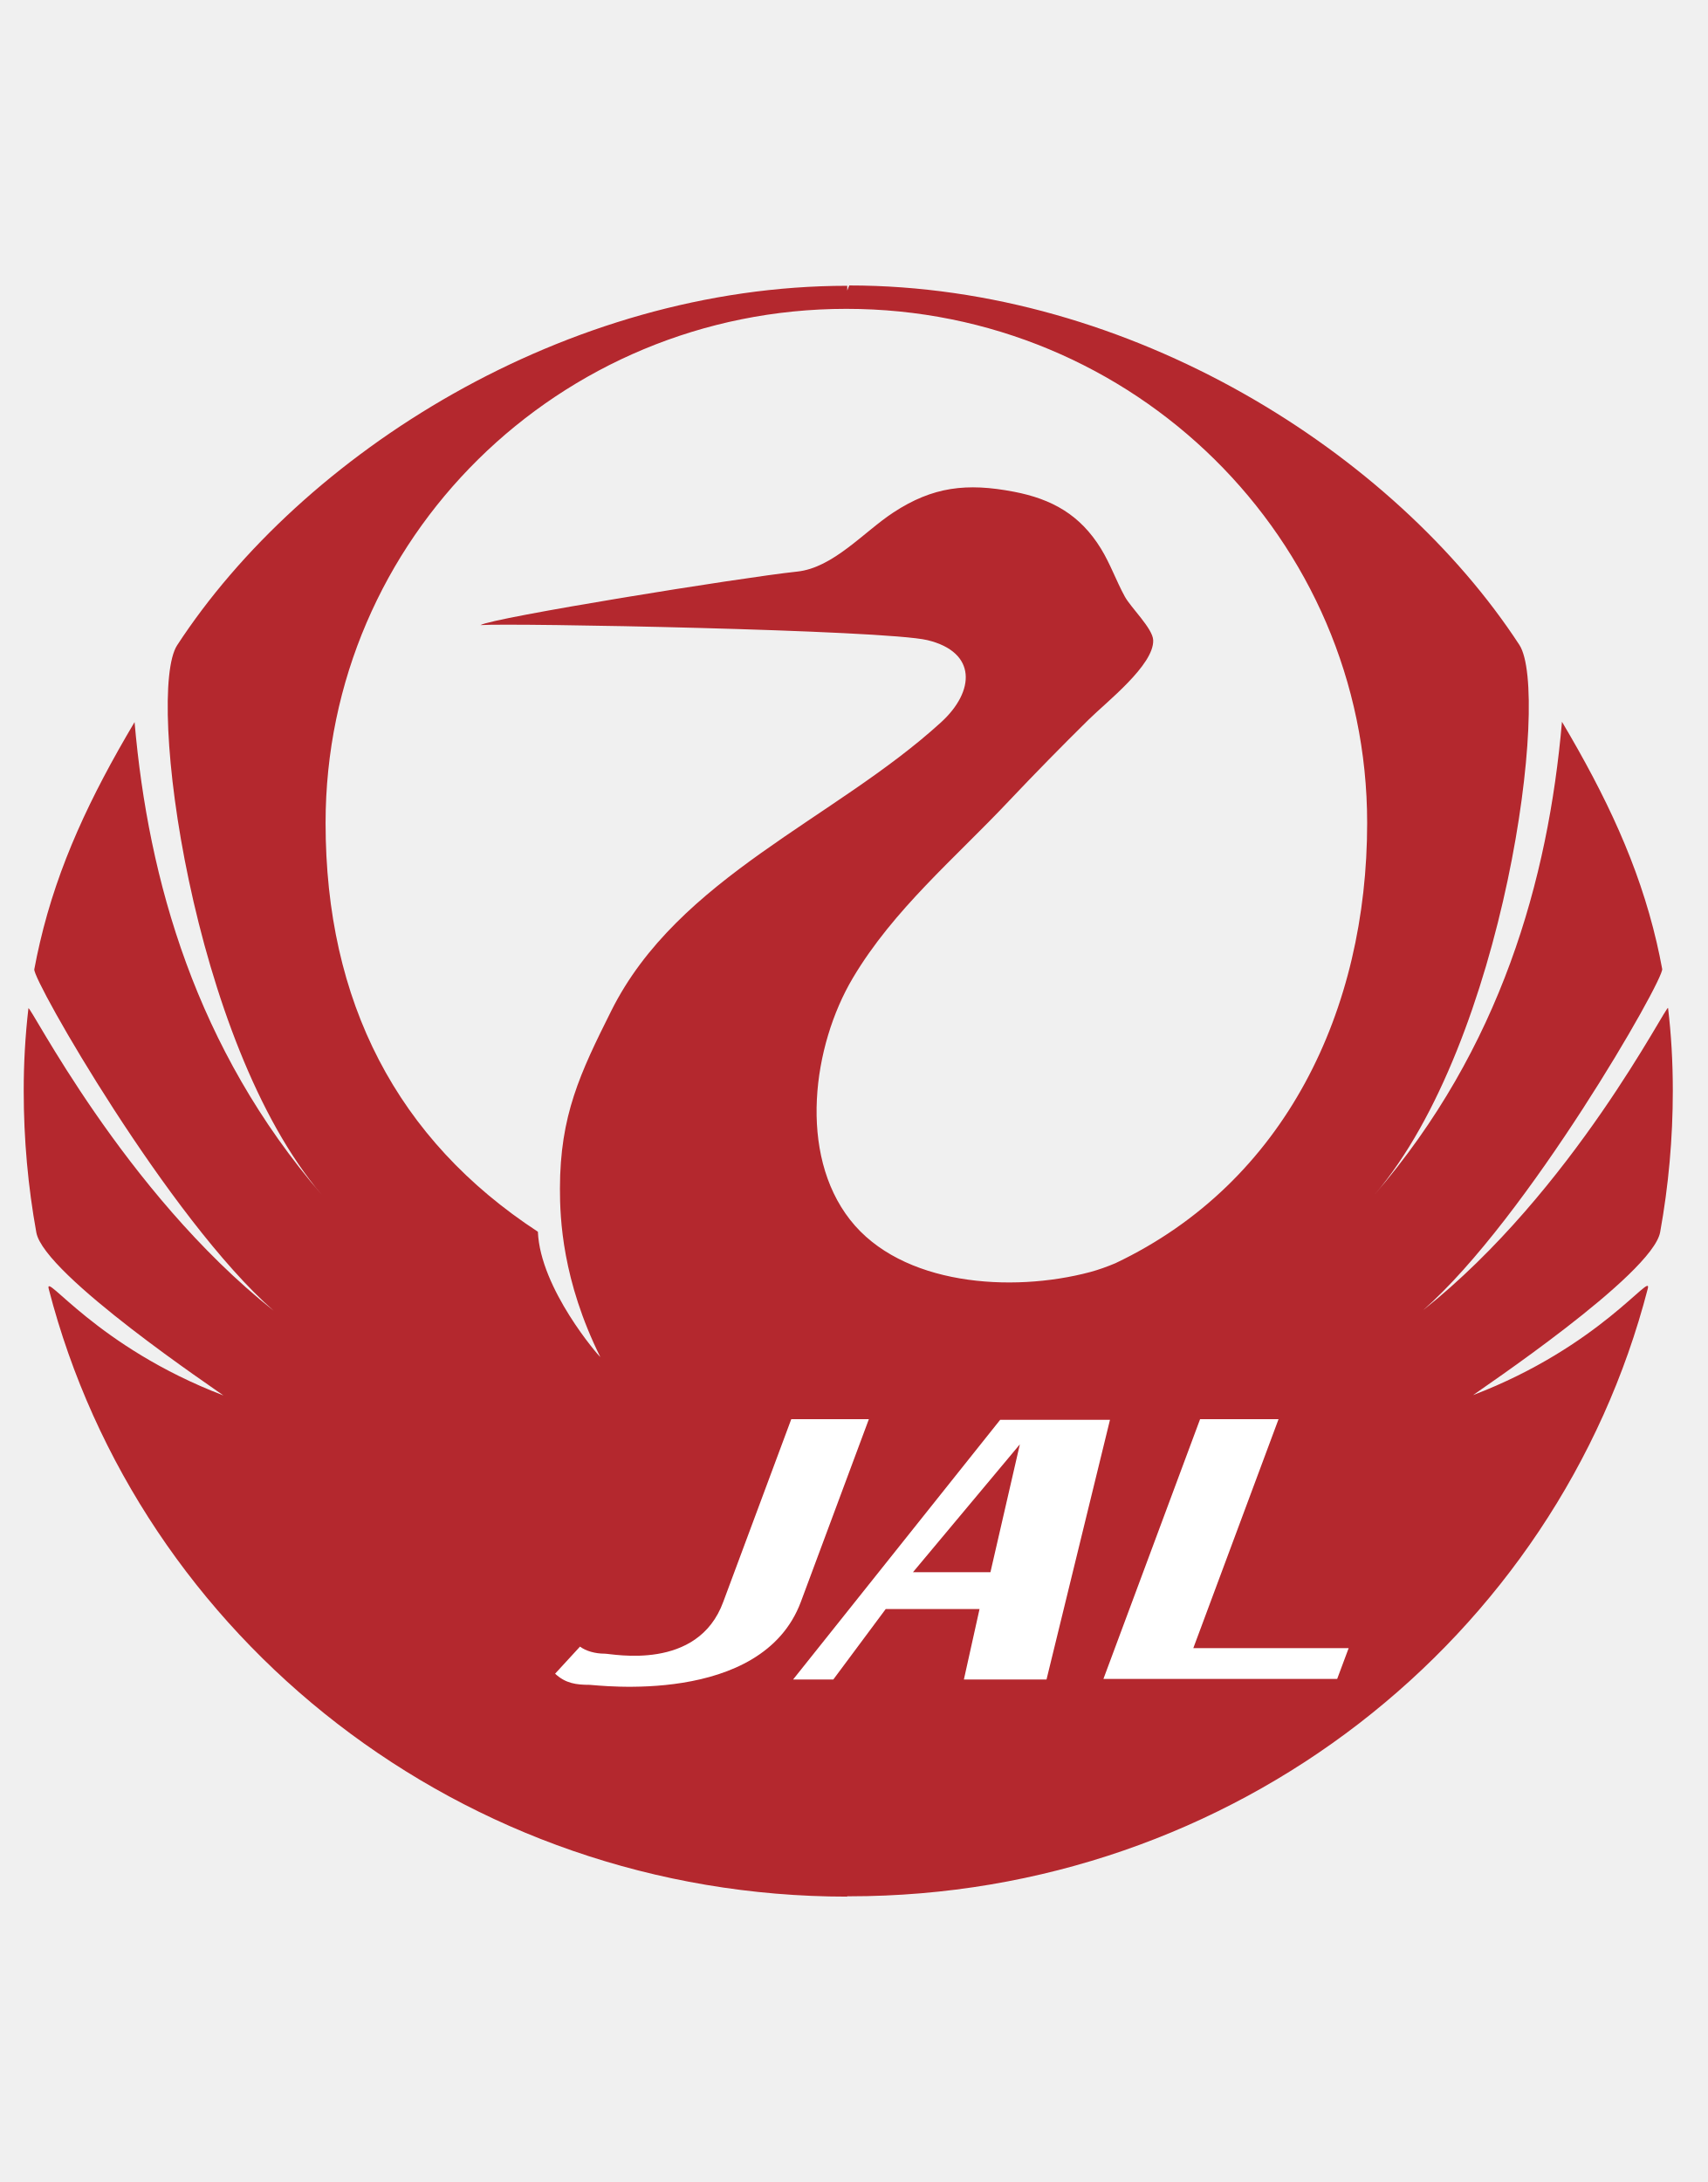
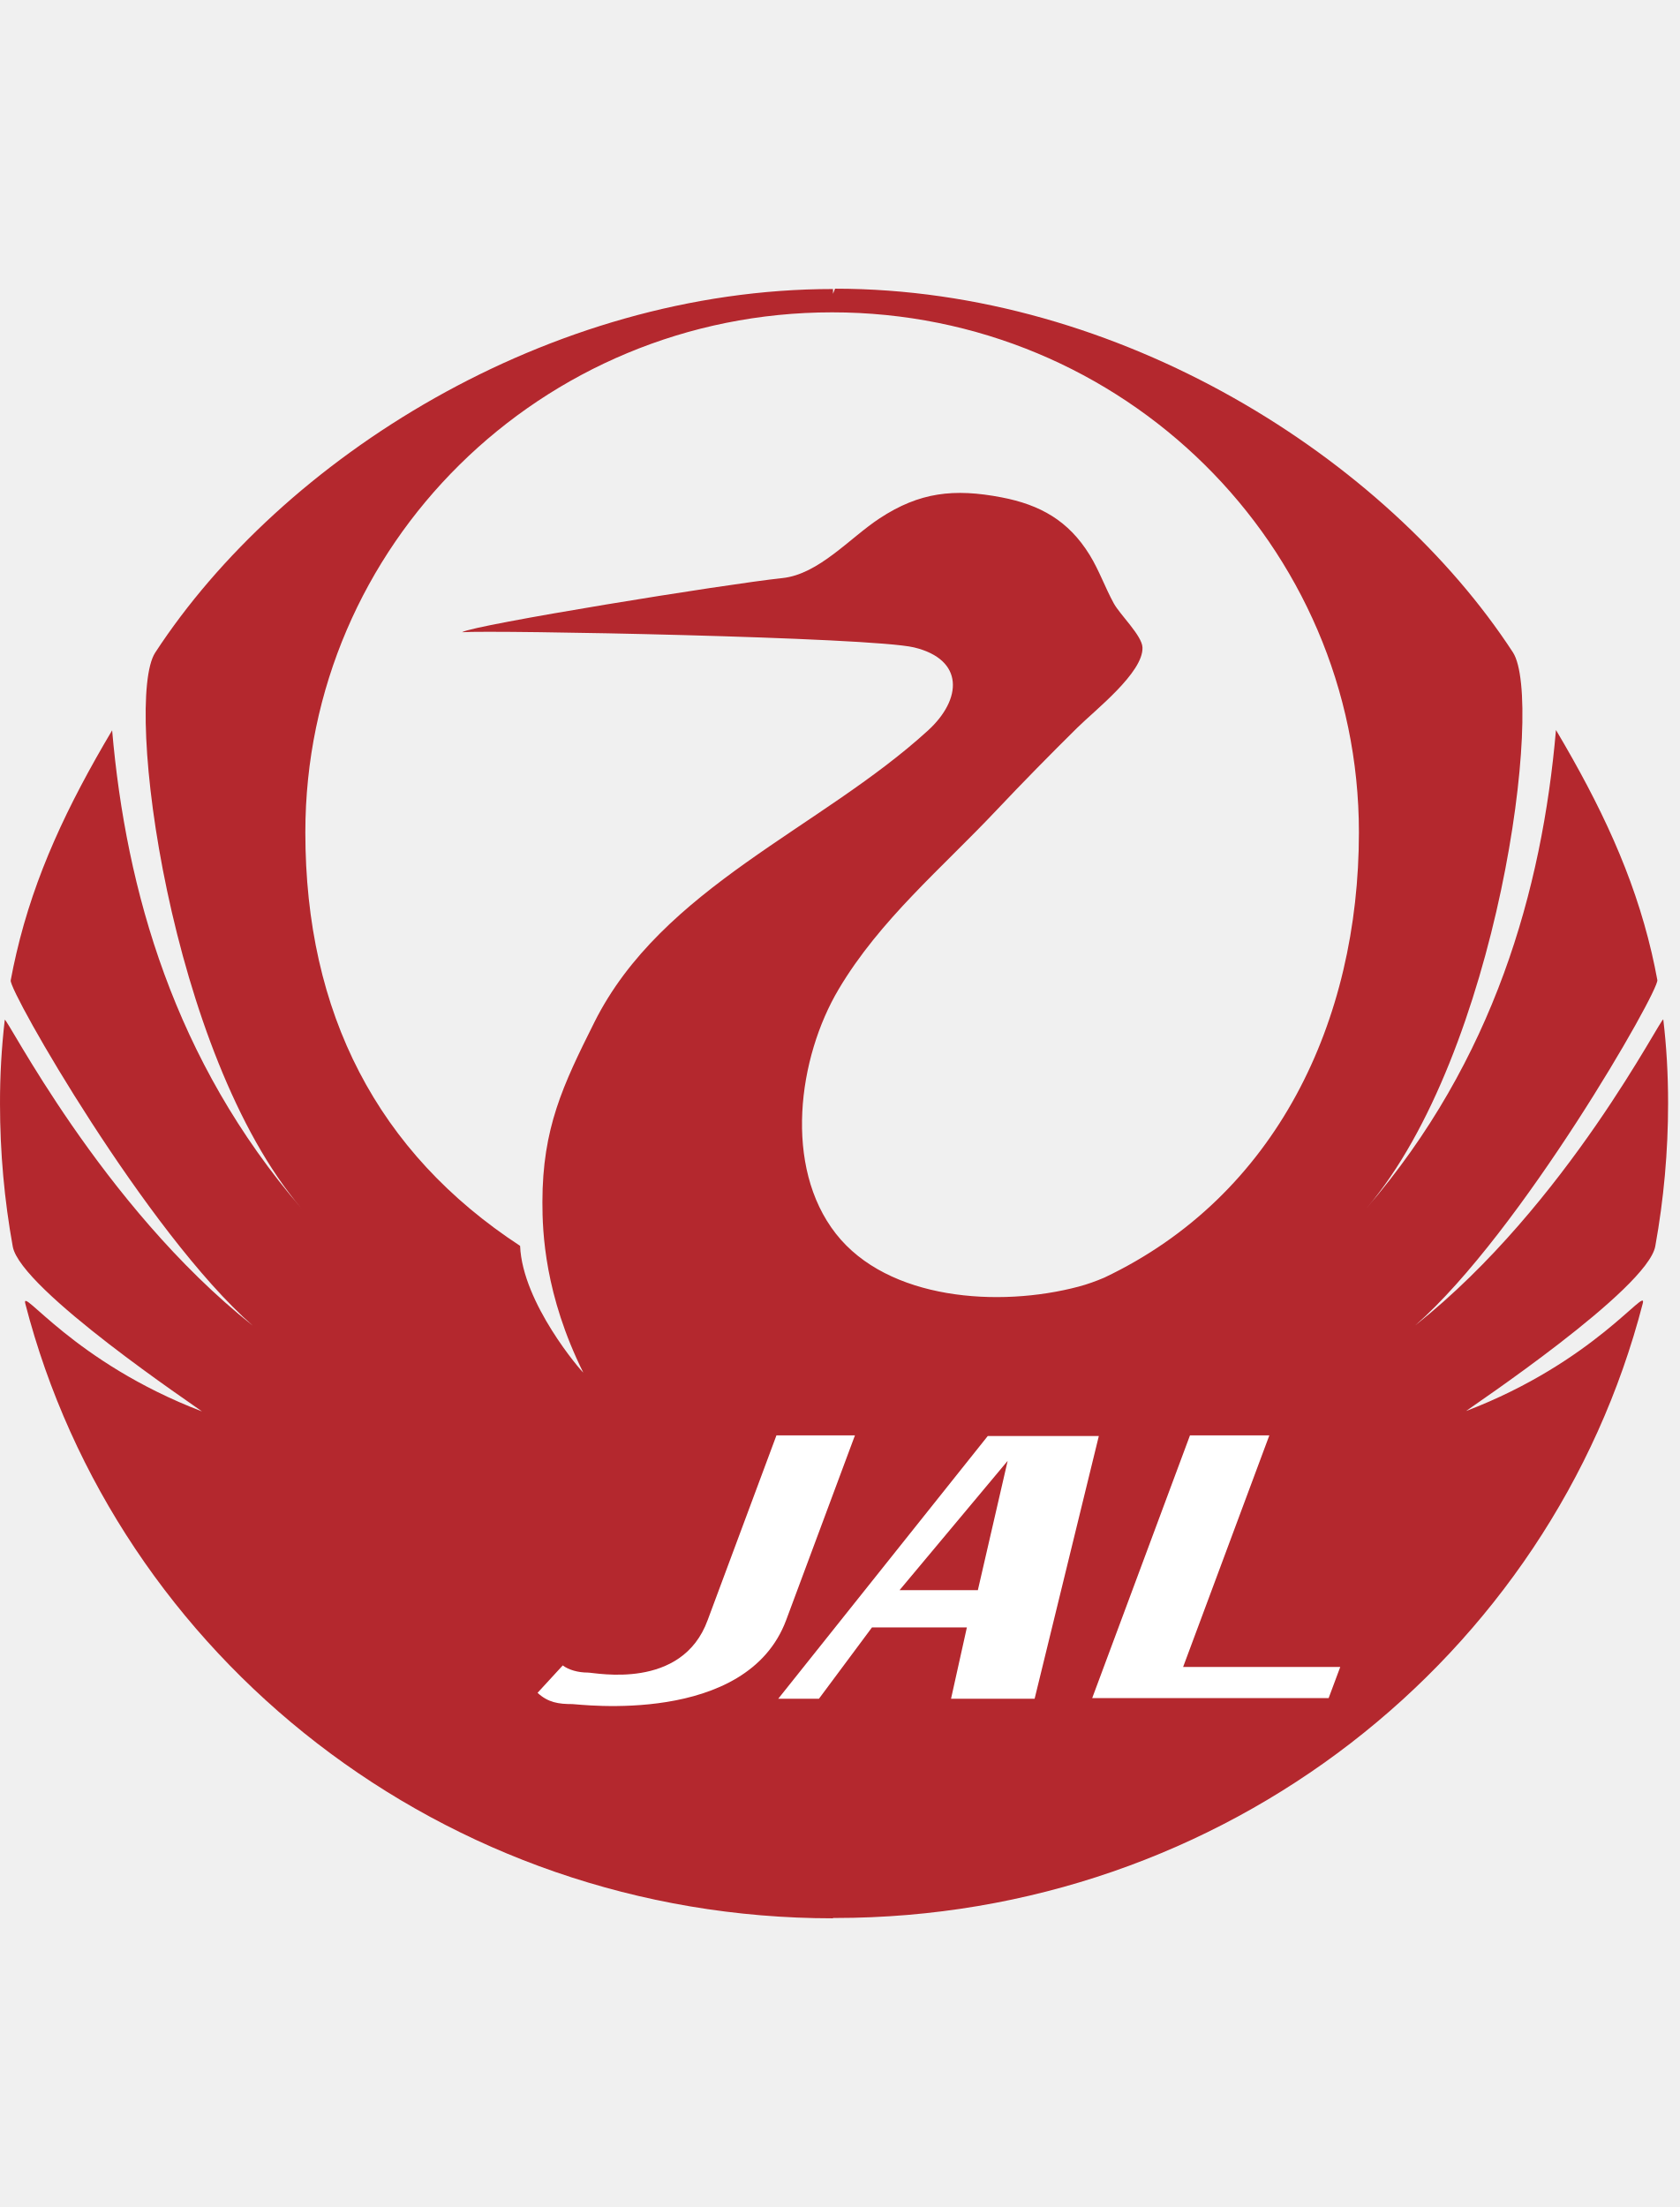
- <svg xmlns="http://www.w3.org/2000/svg" width="36" height="46" viewBox="0 0 36 46" fill="none">
-   <path fill-rule="evenodd" clip-rule="evenodd" d="M35 25.976C35.178 24.993 35.267 23.996 35.267 22.997C35.267 22.382 35.233 21.803 35.167 21.251C35.153 21.132 33.171 25.106 29.999 27.624C32.206 25.691 35.084 20.647 35.043 20.428C35.008 20.238 34.969 20.049 34.925 19.861C34.546 18.234 33.862 16.788 32.93 15.216C32.641 18.552 31.632 22.107 28.984 25.18C31.732 21.955 32.688 14.609 32.033 13.597C29.397 9.555 23.847 6.018 17.904 6.018L17.862 6.124V6.025C11.92 6.025 6.37 9.563 3.734 13.604C3.079 14.616 4.035 21.962 6.783 25.187C4.135 22.114 3.126 18.559 2.837 15.223C1.904 16.795 1.221 18.241 0.842 19.868C0.798 20.056 0.758 20.245 0.723 20.435C0.683 20.654 3.561 25.698 5.768 27.631C2.596 25.113 0.613 21.138 0.599 21.258C0.532 21.838 0.499 22.421 0.5 23.004C0.5 24.02 0.591 25.016 0.766 25.983C0.928 26.878 4.615 29.341 4.71 29.418C2.033 28.395 0.927 26.786 1.028 27.175C2.929 34.536 9.745 39.984 17.862 39.984V39.976L17.904 39.977C26.022 39.977 32.838 34.529 34.739 27.167C34.84 26.779 33.734 28.388 31.056 29.411C31.151 29.334 34.838 26.871 35 25.976ZM23.517 26.63C23.341 26.704 23.164 26.768 22.983 26.817C21.318 27.26 19.004 27.097 17.922 25.715C16.827 24.317 17.13 22.048 17.981 20.616C18.84 19.171 20.13 18.097 21.276 16.88C21.825 16.3 22.385 15.729 22.954 15.168C23.324 14.802 24.333 14.018 24.312 13.495C24.302 13.248 23.842 12.811 23.714 12.577C23.528 12.236 23.411 11.894 23.212 11.568C22.77 10.85 22.177 10.521 21.378 10.367C20.38 10.175 19.663 10.261 18.836 10.803C18.214 11.21 17.567 11.97 16.807 12.05C15.606 12.177 10.377 13.024 10.13 13.178C10.775 13.131 18.659 13.28 19.552 13.495C20.602 13.748 20.554 14.575 19.841 15.226C17.599 17.273 14.296 18.491 12.888 21.308C12.229 22.625 11.806 23.516 11.805 25.056C11.804 25.691 11.855 26.993 12.657 28.61C12.62 28.586 11.389 27.167 11.34 25.967C8.373 24.027 6.864 21.125 6.864 17.349C6.864 11.364 11.78 6.511 17.843 6.511C23.907 6.511 28.823 11.363 28.823 17.349C28.823 21.285 27.103 24.926 23.517 26.63Z" fill="#B4282E" />
-   <path fill-rule="evenodd" clip-rule="evenodd" d="M18.318 29.918L16.885 33.767C16.06 35.985 12.555 35.519 12.432 35.519C12.144 35.519 11.923 35.488 11.703 35.284L12.228 34.713C12.353 34.807 12.548 34.862 12.748 34.862C12.912 34.862 14.712 35.244 15.249 33.767L16.682 29.918H18.318ZM28.433 34.745L28.191 35.394H23.263L25.301 29.918H26.955L25.158 34.745H28.433ZM21.086 29.932L16.72 35.407H17.568L18.673 33.921H20.651L20.321 35.407H22.063L23.401 29.932H21.086ZM19.248 33.144L21.501 30.449L20.881 33.144H19.248Z" fill="white" />
+ <svg xmlns="http://www.w3.org/2000/svg" width="35" height="46" viewBox="0 0 35 46" fill="none">
+   <path fill-rule="evenodd" clip-rule="evenodd" d="M34.5 25.975C34.678 24.992 34.767 23.995 34.767 22.997C34.767 22.382 34.733 21.803 34.667 21.251C34.653 21.131 32.671 25.106 29.499 27.623C31.706 25.69 34.584 20.646 34.543 20.427C34.508 20.237 34.469 20.048 34.425 19.86C34.046 18.233 33.362 16.787 32.43 15.215C32.141 18.552 31.132 22.106 28.484 25.18C31.232 21.954 32.188 14.608 31.533 13.597C28.897 9.555 23.347 6.017 17.404 6.017L17.362 6.124V6.024C11.42 6.024 5.87 9.562 3.234 13.604C2.579 14.615 3.535 21.961 6.283 25.187C3.635 22.113 2.626 18.559 2.337 15.222C1.404 16.794 0.721 18.24 0.342 19.867C0.298 20.055 0.258 20.244 0.223 20.434C0.183 20.653 3.061 25.697 5.268 27.63C2.096 25.113 0.113 21.138 0.099 21.258C0.032 21.837 -0.001 22.42 4.71829e-05 23.004C4.71829e-05 24.02 0.091 25.015 0.266 25.982C0.428 26.877 4.115 29.34 4.21 29.418C1.533 28.395 0.427 26.785 0.528 27.174C2.429 34.535 9.245 39.983 17.362 39.983V39.975L17.404 39.976C25.522 39.976 32.338 34.528 34.239 27.167C34.34 26.778 33.234 28.387 30.556 29.41C30.651 29.333 34.338 26.87 34.5 25.975ZM23.017 26.629C22.841 26.704 22.664 26.768 22.483 26.816C20.818 27.259 18.504 27.096 17.422 25.714C16.327 24.316 16.63 22.047 17.481 20.616C18.34 19.17 19.63 18.096 20.776 16.88C21.325 16.299 21.885 15.729 22.454 15.167C22.824 14.801 23.833 14.017 23.812 13.494C23.802 13.247 23.342 12.811 23.214 12.576C23.028 12.235 22.911 11.893 22.712 11.568C22.27 10.85 21.677 10.521 20.878 10.367C19.88 10.175 19.163 10.26 18.336 10.802C17.714 11.209 17.067 11.969 16.307 12.049C15.106 12.176 9.878 13.024 9.63 13.177C10.275 13.13 18.159 13.279 19.052 13.494C20.102 13.747 20.054 14.575 19.341 15.226C17.099 17.273 13.796 18.491 12.388 21.307C11.729 22.624 11.306 23.515 11.305 25.055C11.304 25.69 11.355 26.992 12.157 28.609C12.12 28.585 10.889 27.167 10.84 25.967C7.873 24.026 6.364 21.125 6.364 17.349C6.364 11.363 11.28 6.51 17.343 6.51C23.407 6.51 28.323 11.363 28.323 17.349C28.323 21.285 26.603 24.926 23.017 26.629Z" fill="#B4282E" />
+   <path fill-rule="evenodd" clip-rule="evenodd" d="M17.819 29.917L16.386 33.766C15.561 35.984 12.056 35.518 11.932 35.518C11.645 35.518 11.424 35.487 11.204 35.283L11.729 34.712C11.854 34.806 12.049 34.861 12.249 34.861C12.412 34.861 14.213 35.243 14.75 33.766L16.183 29.917H17.819ZM27.934 34.744L27.692 35.393H22.764L24.802 29.917H26.456L24.659 34.744H27.934ZM20.587 29.931L16.221 35.406H17.069L18.174 33.92H20.152L19.822 35.406H21.564L22.902 29.931H20.587ZM18.749 33.143L21.002 30.448L20.381 33.143H18.749Z" fill="white" />
</svg>
